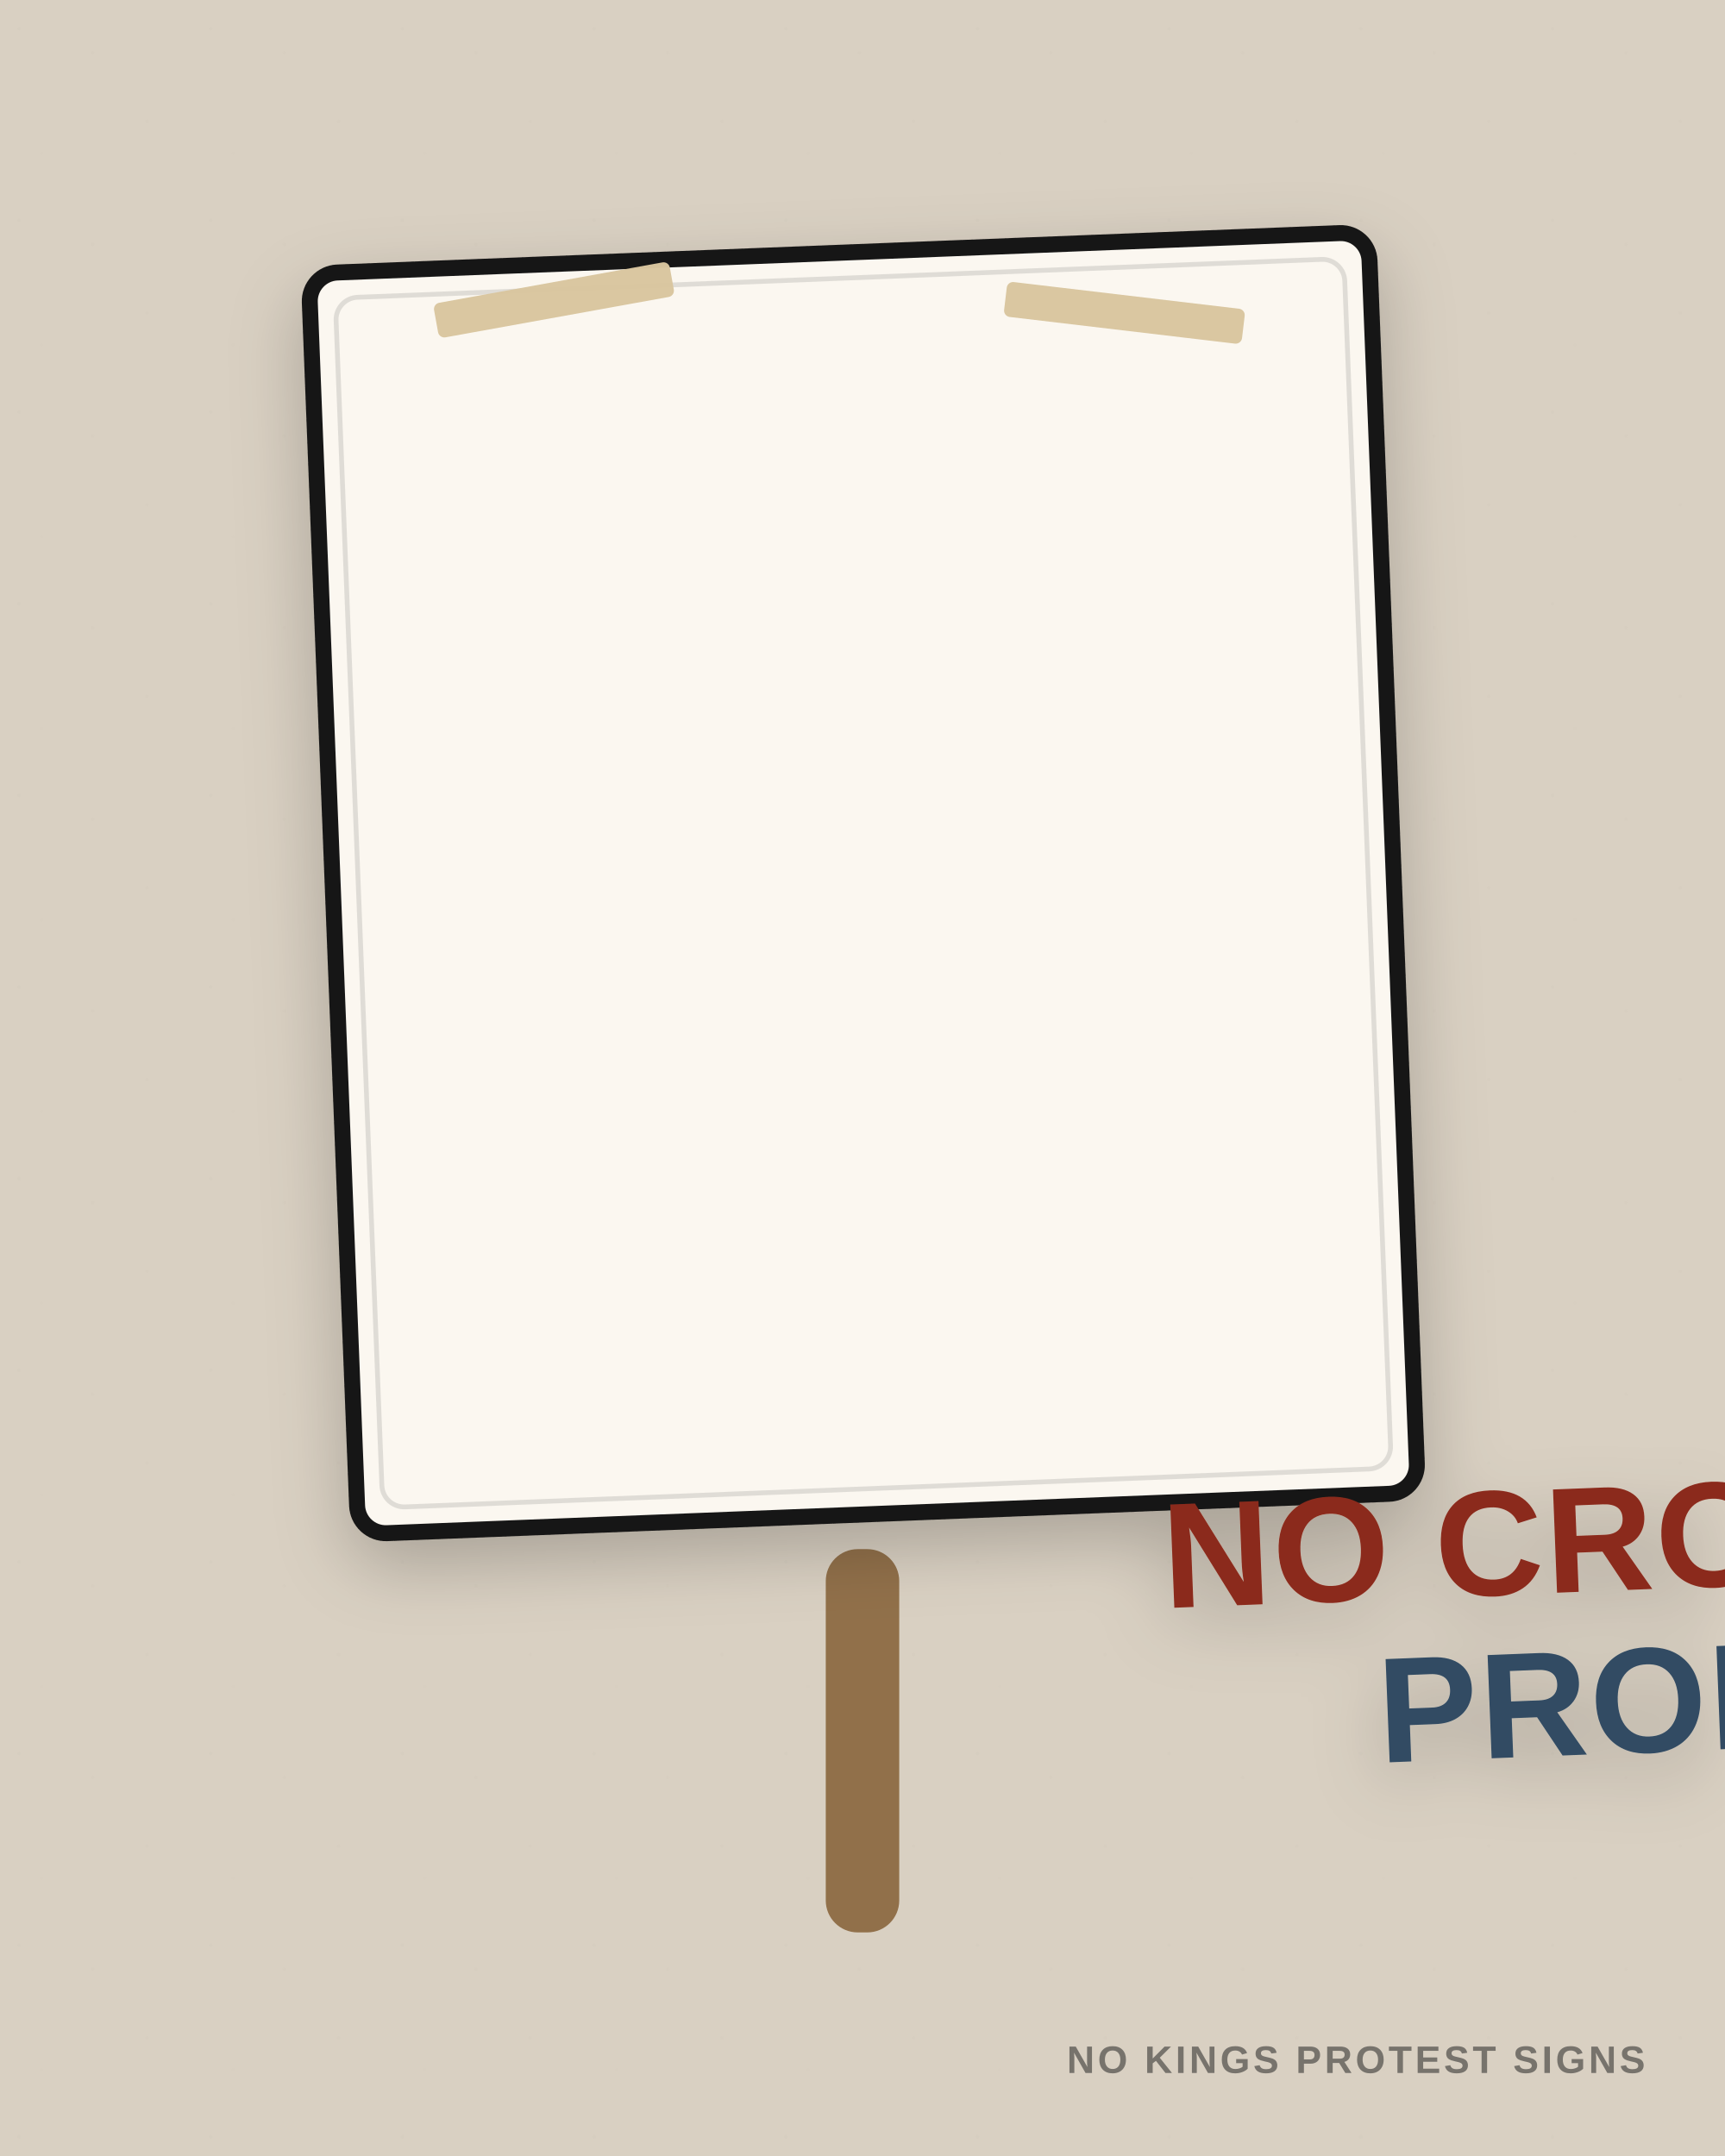
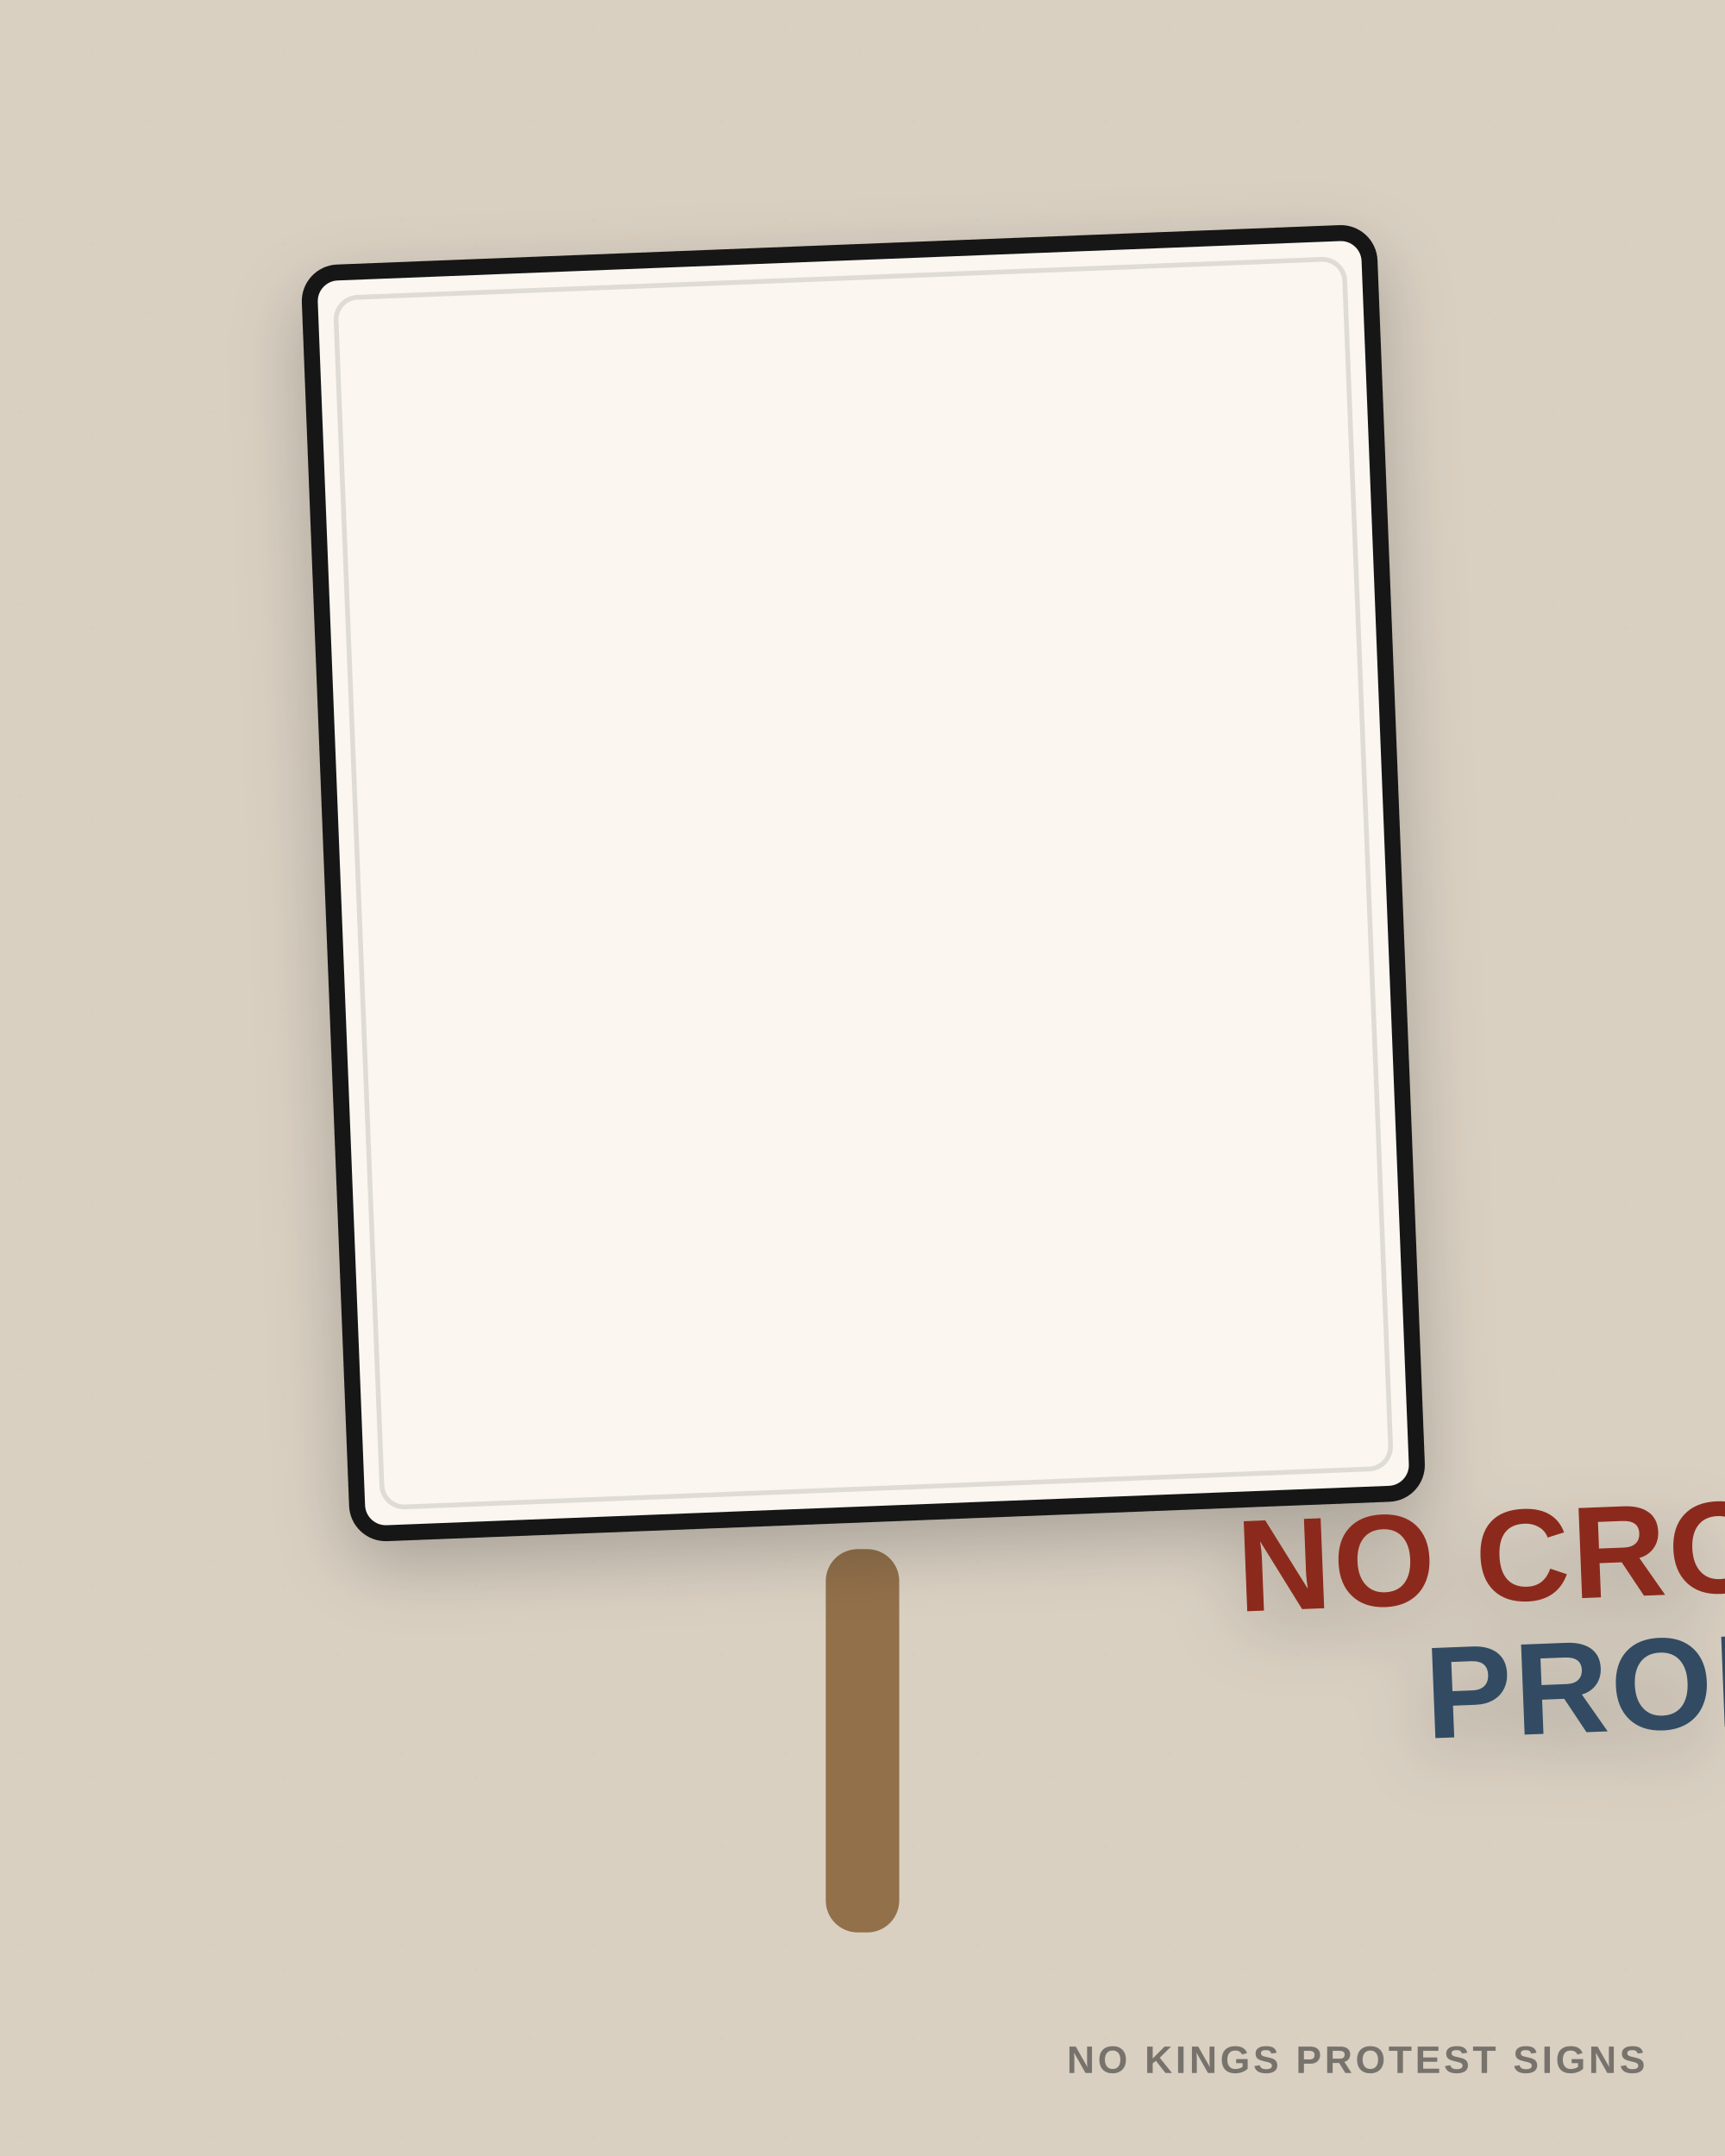
<svg xmlns="http://www.w3.org/2000/svg" width="1080" height="1350" viewBox="0 0 1080 1350" role="img" aria-labelledby="title desc">
  <defs>
    <filter id="shadow" x="-20%" y="-20%" width="140%" height="140%">
      <feDropShadow dx="0" dy="16" stdDeviation="22" flood-color="#000000" flood-opacity="0.22" />
    </filter>
    <pattern id="grain" width="120" height="120" patternUnits="userSpaceOnUse">
      <circle cx="12" cy="18" r="1.1" fill="#000" opacity="0.13" />
      <circle cx="58" cy="33" r="1.2" fill="#000" opacity="0.08" />
      <circle cx="92" cy="76" r="1.1" fill="#000" opacity="0.1" />
      <circle cx="26" cy="96" r="1" fill="#000" opacity="0.07" />
    </pattern>
  </defs>
  <rect width="1080" height="1350" fill="#d9d0c2" />
  <rect width="1080" height="1350" fill="url(#grain)" opacity="0.08" />
  <rect x="517" y="970" width="46" height="240" rx="20" fill="#8b6840" opacity="0.92" />
  <g transform="translate(540 540) rotate(-2.25)" filter="url(#shadow)">
    <rect x="-332" y="-382" width="664" height="790" rx="18" fill="#fbf7f0" stroke="#181818" stroke-width="10" />
    <rect x="-316" y="-366" width="632" height="758" rx="14" fill="none" stroke="rgba(24,24,24,0.12)" stroke-width="3" />
-     <rect x="-255" y="-360" width="150" height="22" rx="4" fill="#d9c69f" opacity="0.98" transform="rotate(-8 -255 -360)" />
-     <rect x="105" y="-360" width="150" height="22" rx="4" fill="#d9c69f" opacity="0.98" transform="rotate(9 105 -360)" />
-     <text x="540" y="474" text-anchor="middle" font-family="Arial Black, Arial, Helvetica, sans-serif" font-size="94" font-weight="900" fill="#8b2c1d" letter-spacing="1.2">NO CROWN, NO</text>
-     <text x="540" y="576" text-anchor="middle" font-family="Arial Black, Arial, Helvetica, sans-serif" font-size="94" font-weight="900" fill="#304b63" letter-spacing="1.2">PROBLEM</text>
+     <text x="540" y="478" text-anchor="middle" font-family="Arial Black, Arial, Helvetica, sans-serif" font-size="82" font-weight="900" fill="#8b2c1d" letter-spacing="1.2">NO CROWN, NO</text>
+     <text x="540" y="562" text-anchor="middle" font-family="Arial Black, Arial, Helvetica, sans-serif" font-size="82" font-weight="900" fill="#304b63" letter-spacing="1.2">PROBLEM</text>
  </g>
  <text x="1030" y="1298" text-anchor="end" font-family="Arial, Helvetica, sans-serif" font-size="24" font-weight="700" fill="#262626" opacity="0.55" letter-spacing="2">NO KINGS PROTEST SIGNS</text>
</svg>
